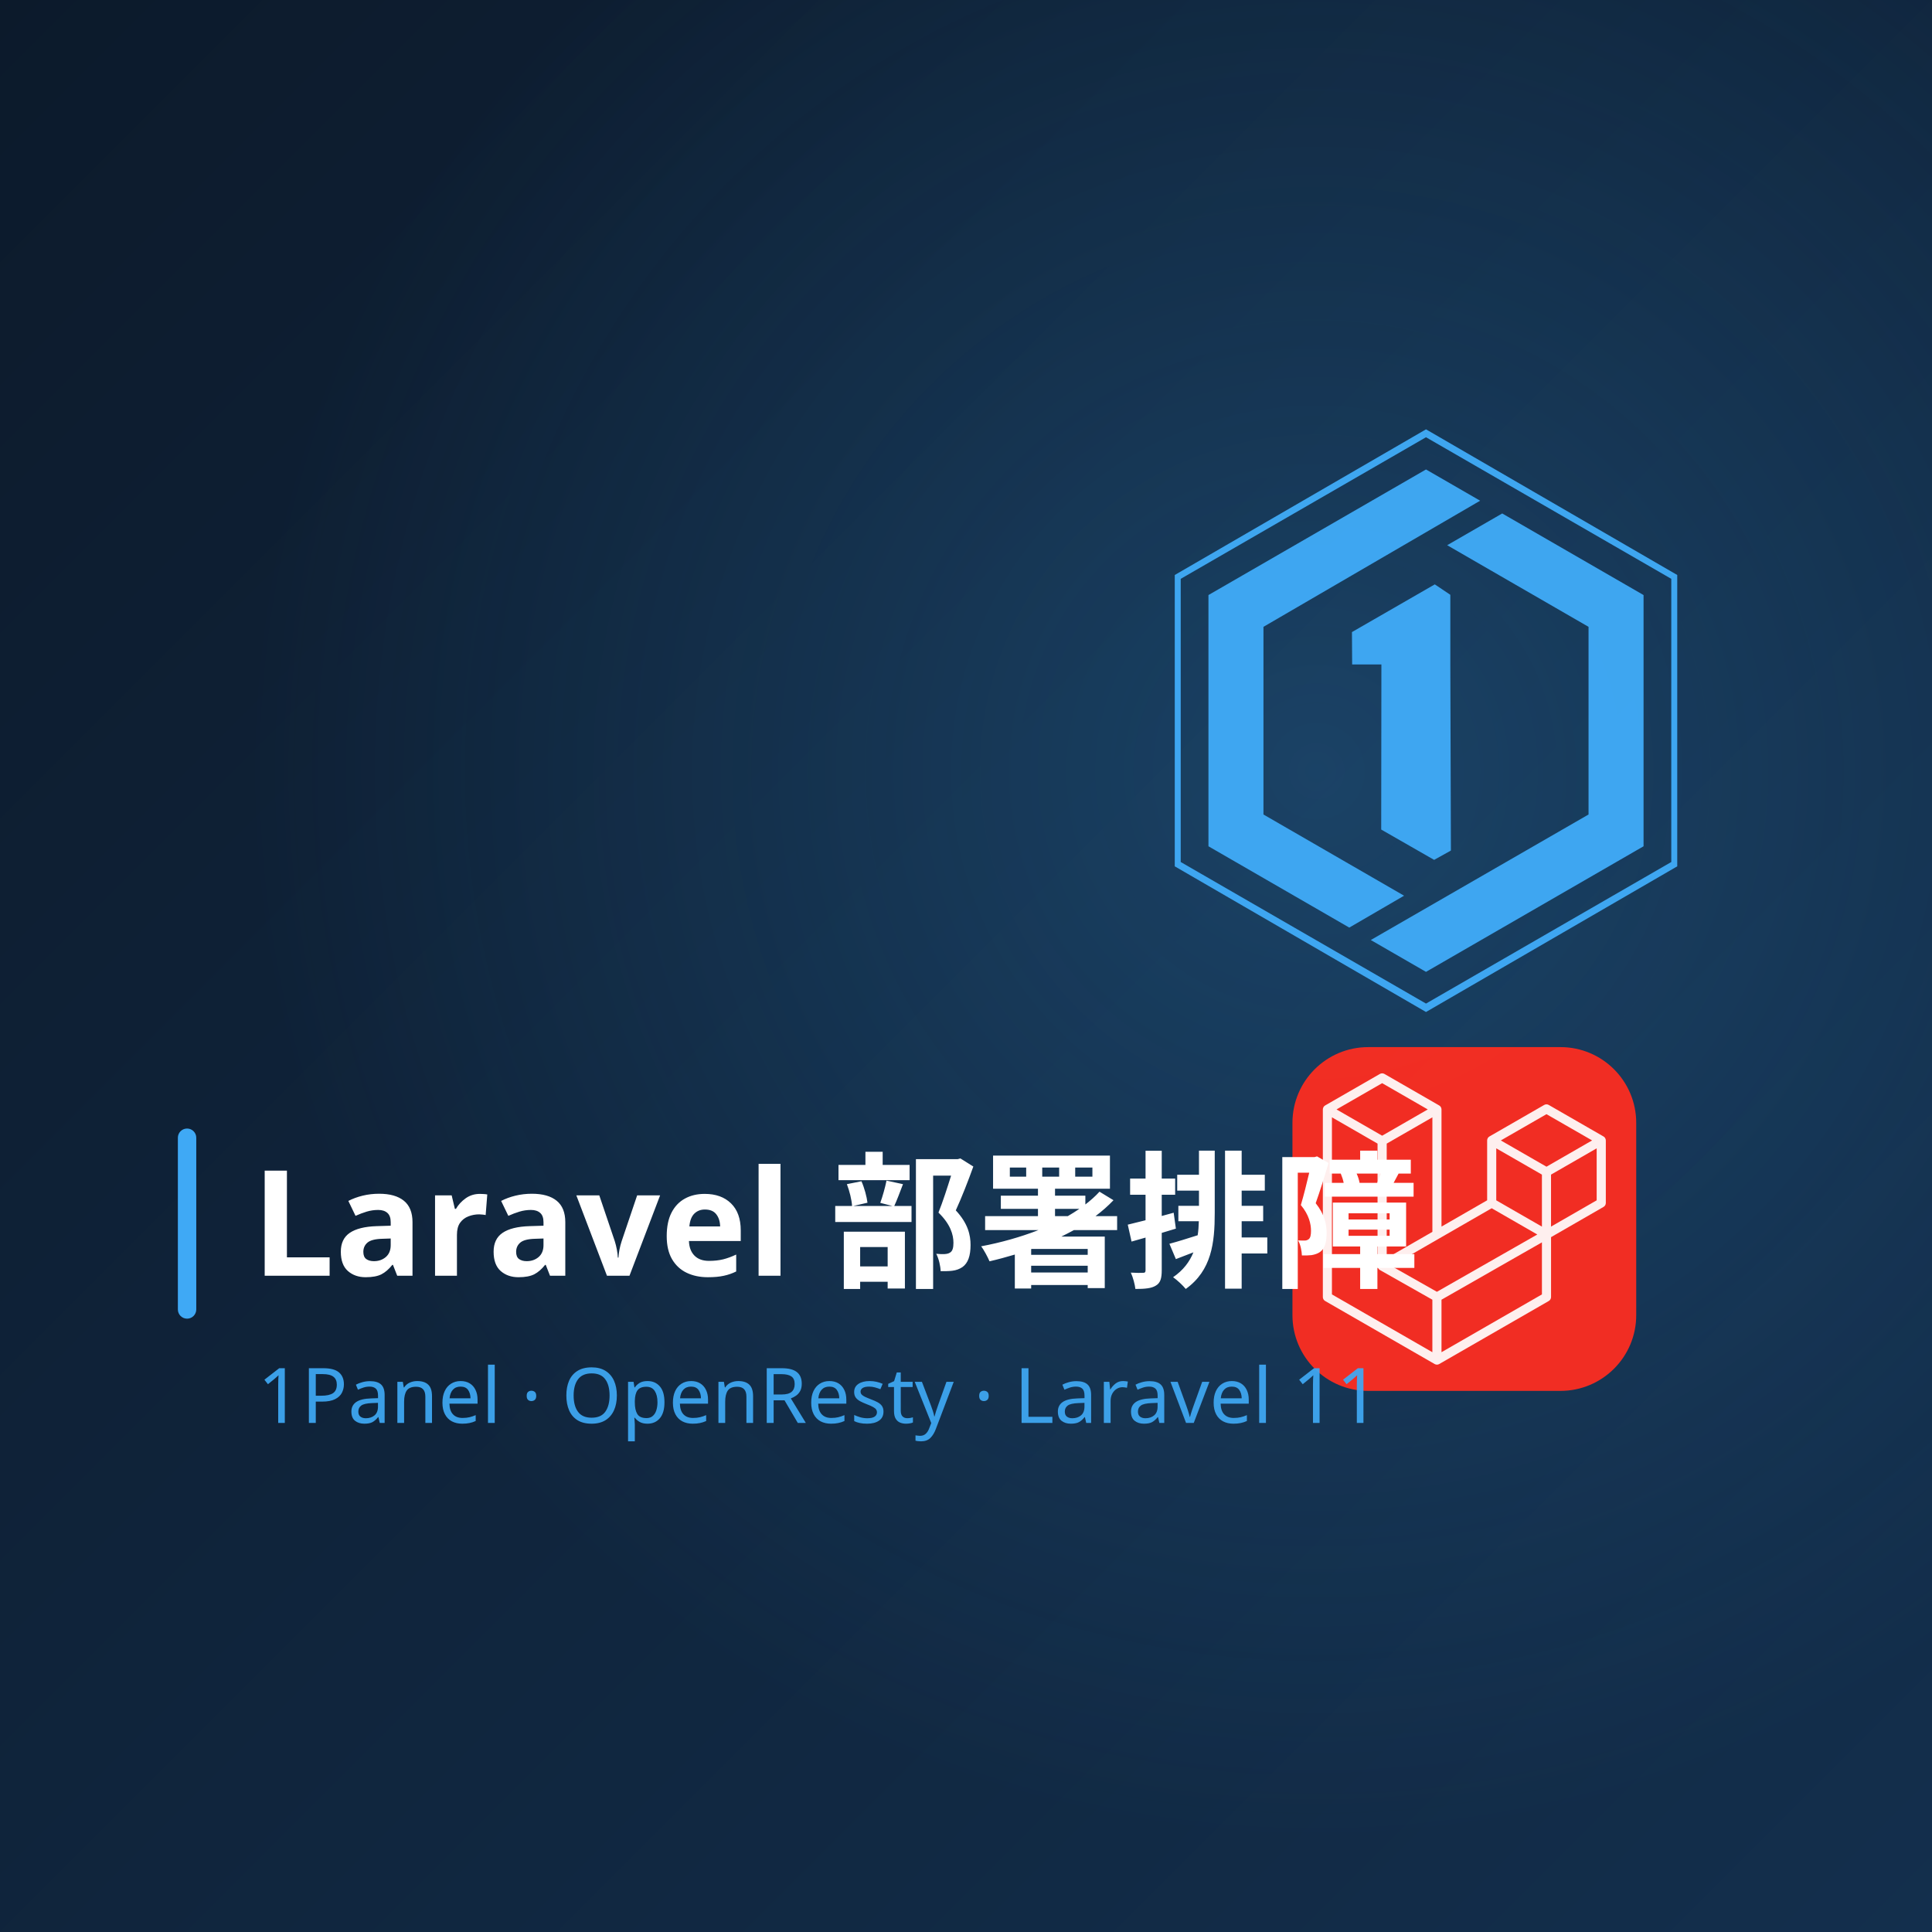
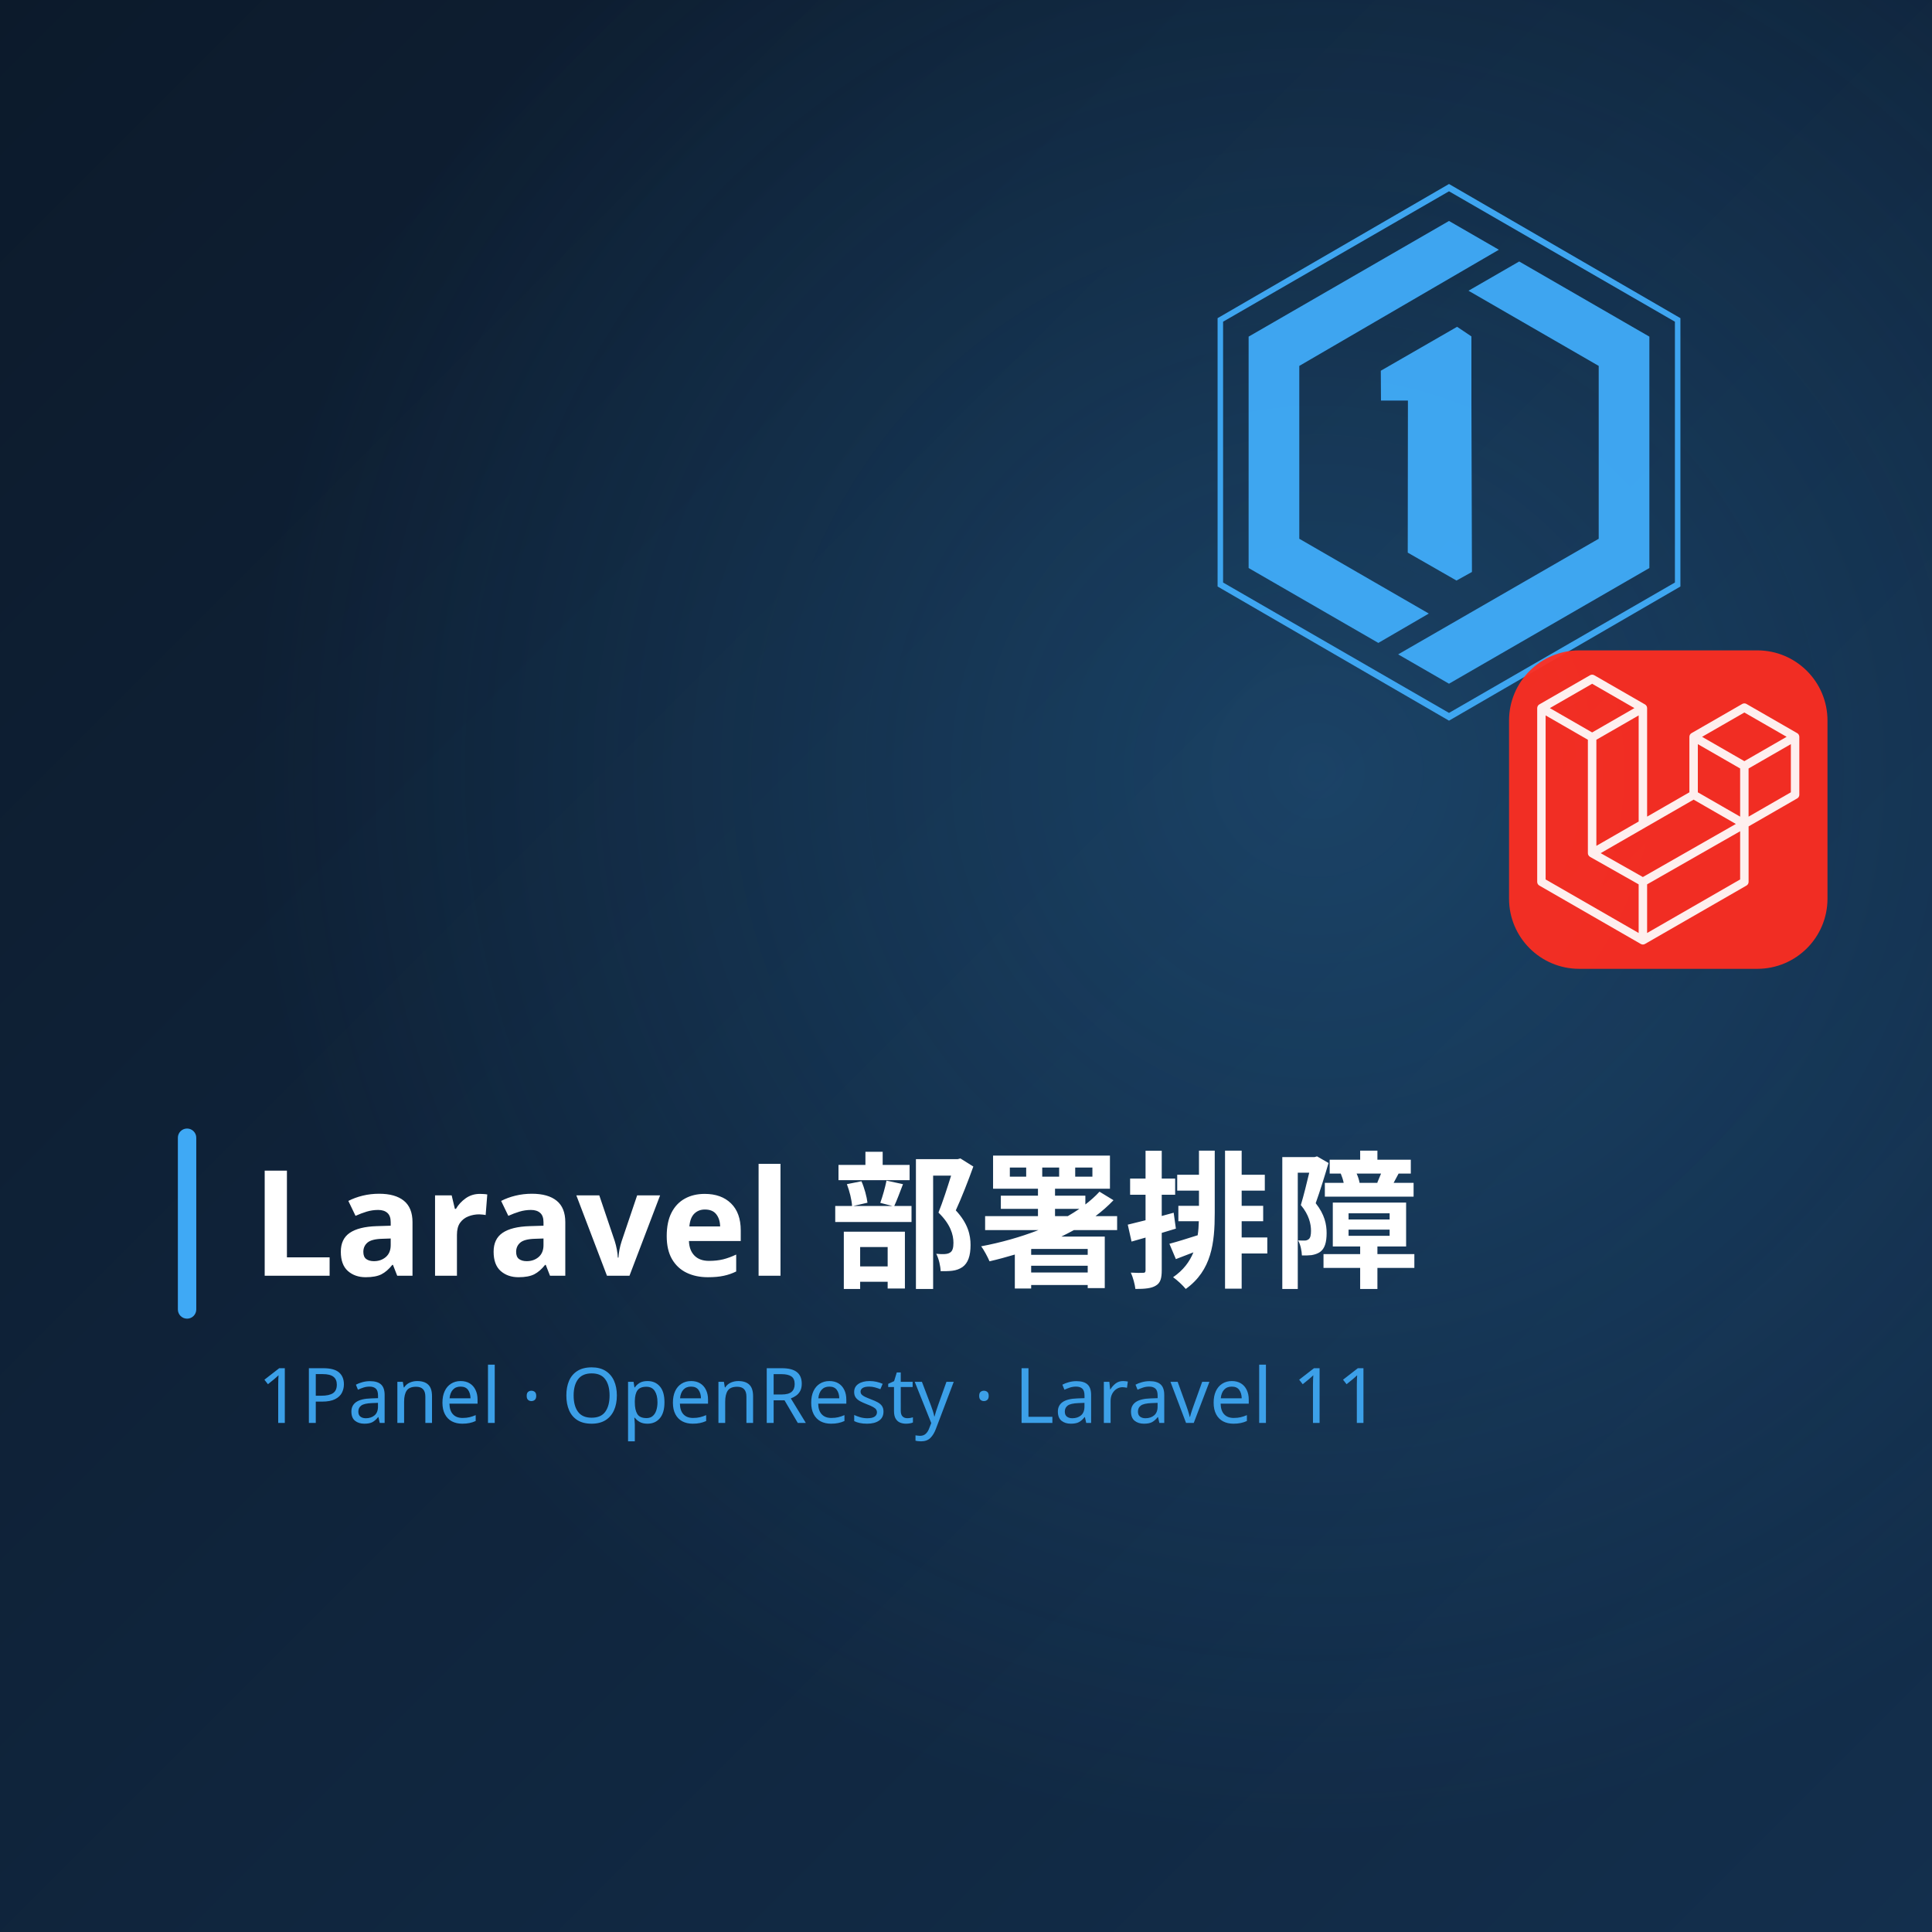
<svg xmlns="http://www.w3.org/2000/svg" width="630" height="630" viewBox="0 0 630 630" font-family="Microsoft YaHei, PingFang SC, sans-serif">
  <defs>
    <linearGradient id="bg" x1="0" y1="0" x2="1" y2="1">
      <stop offset="0%" stop-color="#0c1a2b" />
      <stop offset="100%" stop-color="#132f4d" />
    </linearGradient>
    <radialGradient id="glow" cx="68%" cy="40%" r="55%">
      <stop offset="0%" stop-color="#3fa9f5" stop-opacity="0.22" />
      <stop offset="100%" stop-color="#3fa9f5" stop-opacity="0" />
    </radialGradient>
  </defs>
  <rect width="630" height="630" fill="url(#bg)" />
  <rect width="630" height="630" fill="url(#glow)" />
-   <g transform="translate(370.00,140.00) scale(7.91667)" opacity="0.97">
+   <g transform="translate(385.00,60.00) scale(7.29167)" opacity="0.97">
    <g fill="#3fa9f5">
      <path d="m12 0 10.349 6v12L12 24 1.651 18V6zm0 .326L1.897 6.158v11.664L12 23.653l10.103-5.831V6.158zM8.84 20.523l-5.801-3.349V6.826L12 1.653l2.23 1.287-8.925 5.195v7.73l5.792 3.345zm6.299-17.058 5.822 3.361v10.348L12 22.347l-2.274-1.312 8.969-5.17v-7.73l-5.823-3.362zm-2.137 3.35v2.869l.024 7.666-.691.384-2.18-1.249.008-6.801H8.958L8.95 8.351l3.412-1.965z" />
    </g>
  </g>
-   <rect x="421.45" y="341.45" width="112.10" height="112.10" rx="24.70" fill="#ff2d20" fill-opacity="0.94" />
-   <g transform="translate(430.00,350.00) scale(3.95833)" opacity="0.92">
+   <rect x="492.08" y="212.08" width="103.84" height="103.84" rx="22.88" fill="#ff2d20" fill-opacity="0.94" />
+   <g transform="translate(500.00,220.00) scale(3.66667)" opacity="0.92">
    <g fill="#ffffff">
      <path d="M23.642 5.43a.364.364 0 01.014.1v5.149c0 .135-.073.26-.189.326l-4.323 2.49v4.934a.378.378 0 01-.188.326L9.93 23.949a.316.316 0 01-.066.027c-.008.002-.016.008-.024.01a.348.348 0 01-.192 0c-.011-.002-.02-.008-.03-.012-.02-.008-.042-.014-.062-.025L.533 18.755a.376.376 0 01-.189-.326V2.974c0-.033.005-.066.014-.098.003-.012.01-.02.014-.032a.369.369 0 01.023-.058c.004-.013.015-.022.023-.033l.033-.045c.012-.01.025-.018.037-.027.014-.012.027-.024.041-.034H.53L5.043.05a.375.375 0 01.375 0L9.93 2.647h.002c.015.01.027.021.04.033l.038.027c.013.014.02.03.033.045.008.011.02.021.025.033.01.02.017.038.024.058.003.011.01.021.013.032.01.031.014.064.014.098v9.652l3.76-2.164V5.527c0-.033.004-.066.013-.098.003-.01.01-.02.013-.032a.487.487 0 01.024-.059c.007-.012.018-.02.025-.033.012-.015.021-.03.033-.043.012-.012.025-.02.037-.028.014-.01.026-.023.041-.032h.001l4.513-2.598a.375.375 0 01.375 0l4.513 2.598c.016.01.027.021.042.031.012.01.025.018.036.028.013.014.022.03.034.044.008.012.019.021.024.033.011.02.018.04.024.06.006.01.012.021.015.032zm-.74 5.032V6.179l-1.578.908-2.182 1.256v4.283zm-4.51 7.75v-4.287l-2.147 1.225-6.126 3.498v4.325zM1.093 3.624v14.588l8.273 4.761v-4.325l-4.322-2.445-.002-.003H5.04c-.014-.01-.025-.021-.04-.031-.011-.01-.024-.018-.035-.027l-.001-.002c-.013-.012-.021-.025-.031-.04-.01-.011-.021-.022-.028-.036h-.002c-.008-.014-.013-.031-.02-.047-.006-.016-.014-.027-.018-.043a.49.49 0 01-.008-.057c-.002-.014-.006-.027-.006-.041V5.789l-2.18-1.257zM5.23.81L1.47 2.974l3.76 2.164 3.758-2.164zm1.956 13.505l2.182-1.256V3.624l-1.58.91-2.182 1.255v9.435zm11.581-10.95l-3.76 2.163 3.76 2.163 3.759-2.164zm-.376 4.978L16.21 7.087 14.63 6.18v4.283l2.182 1.256 1.58.908zm-8.65 9.654l5.514-3.148 2.756-1.572-3.757-2.163-4.323 2.489-3.941 2.27z" />
    </g>
  </g>
  <rect x="58" y="368" width="6" height="62" fill="#3fa9f5" rx="3" />
  <text x="82" y="416" font-size="48" font-weight="bold" fill="#ffffff">Laravel 部署排障</text>
  <text x="84" y="464" font-size="25" fill="#3fa9f5" opacity="0.92">1Panel · OpenResty · Laravel 11</text>
</svg>
